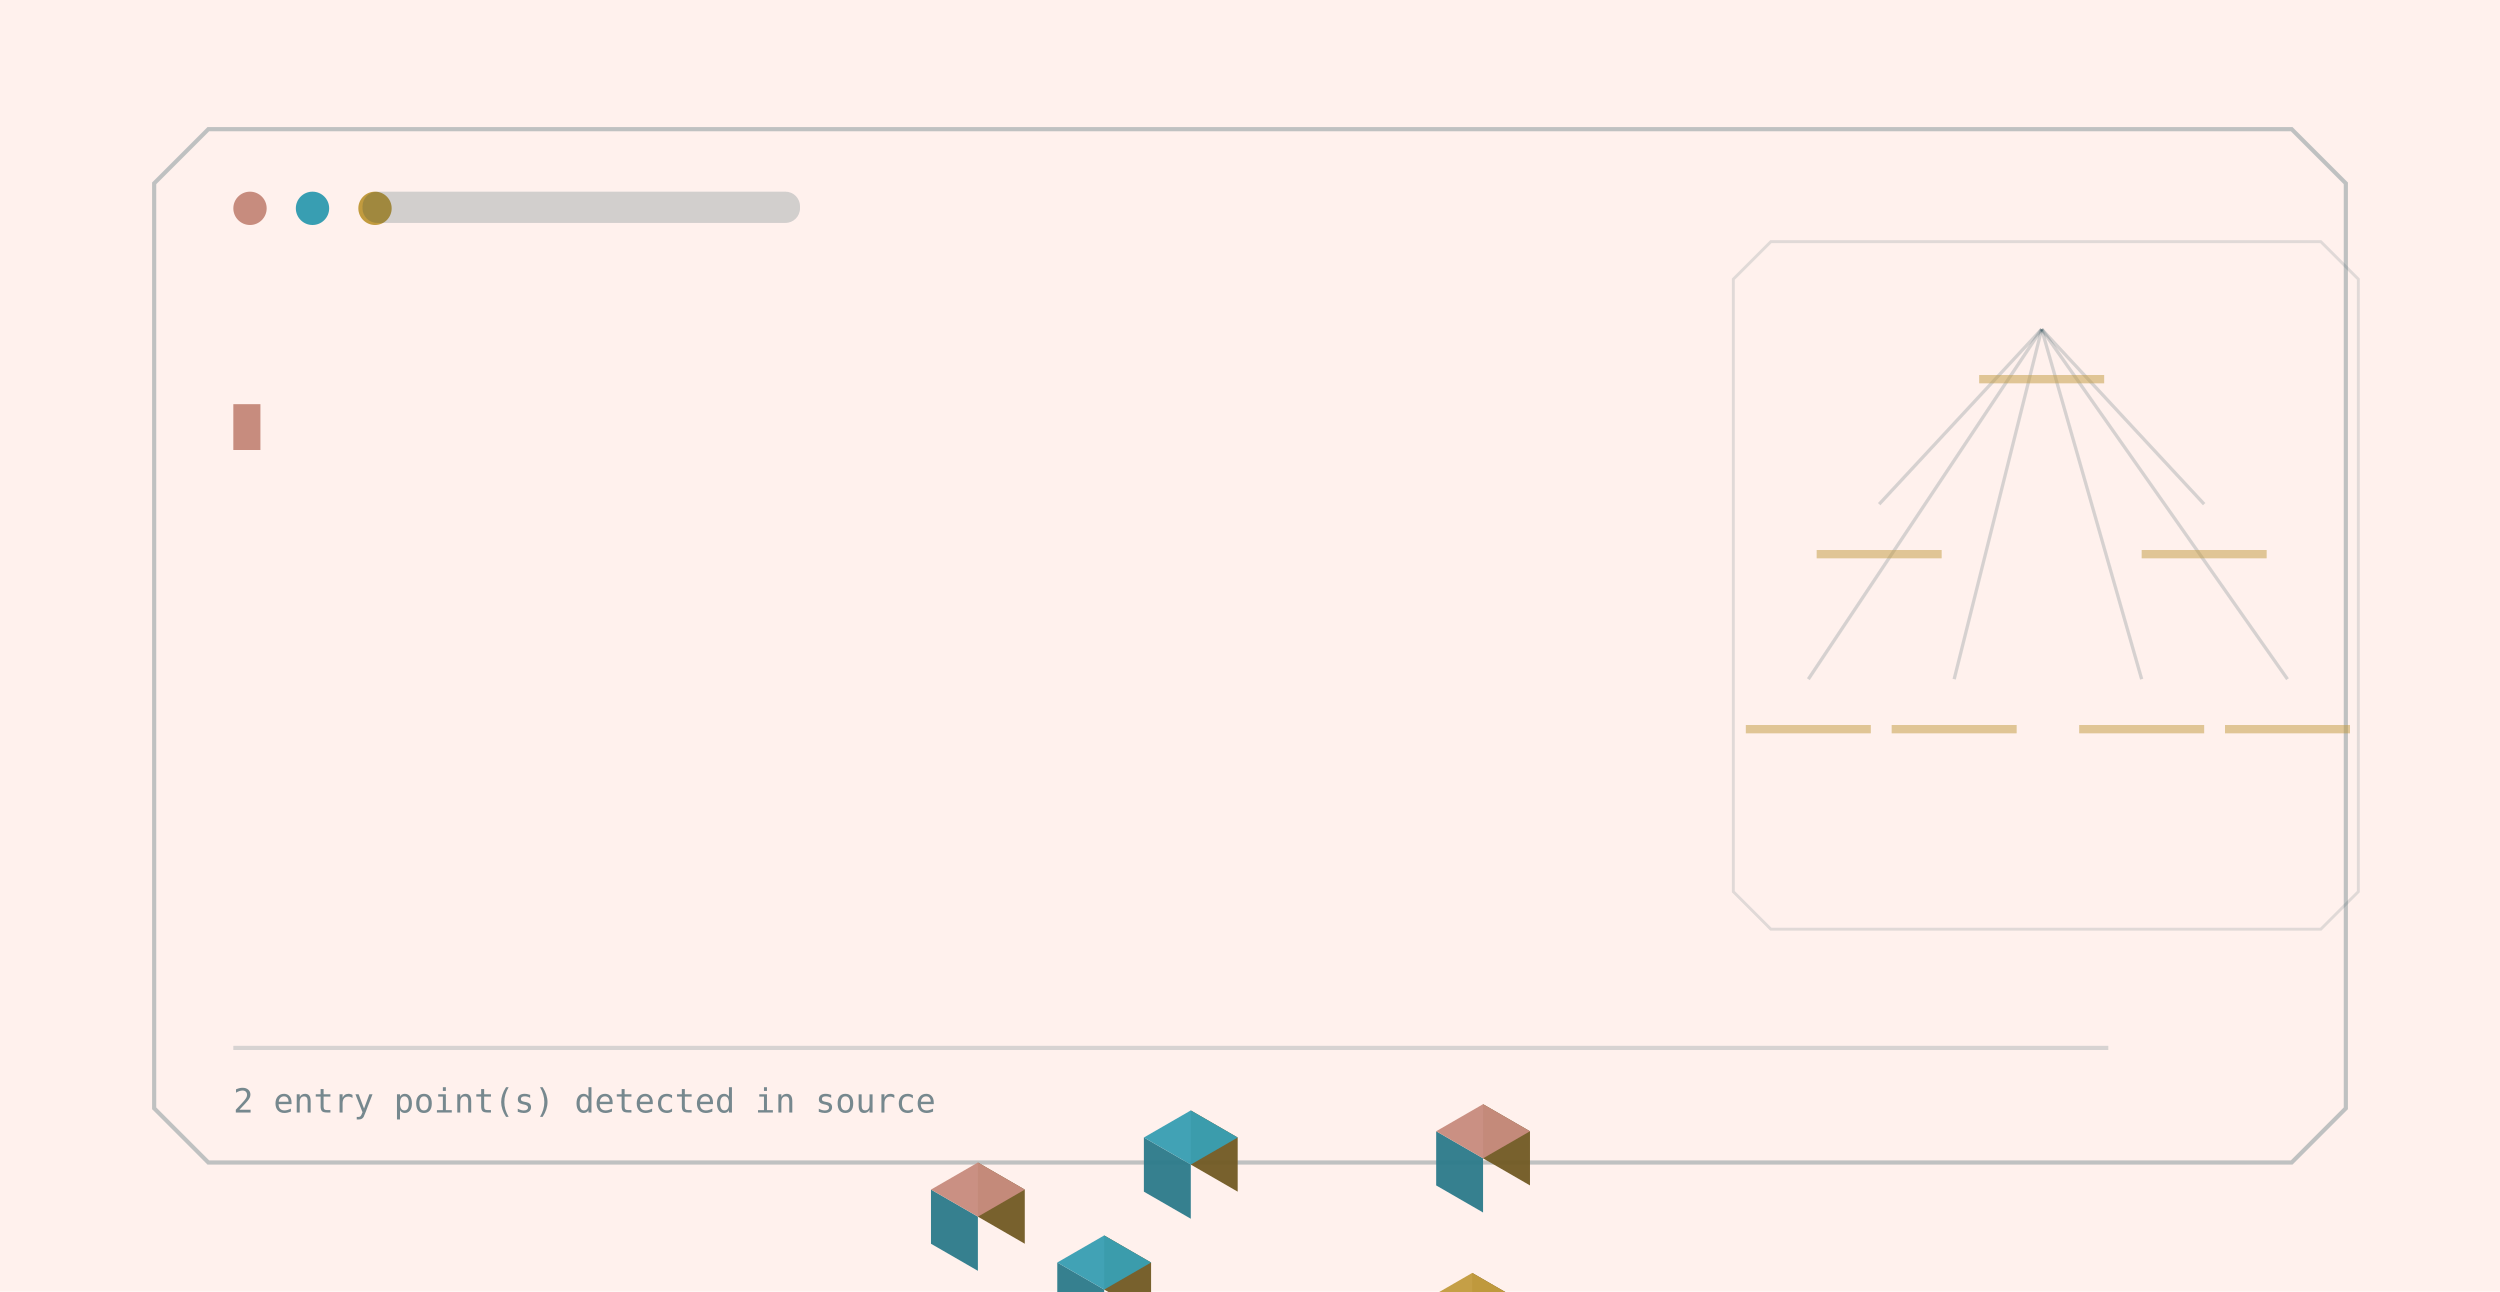
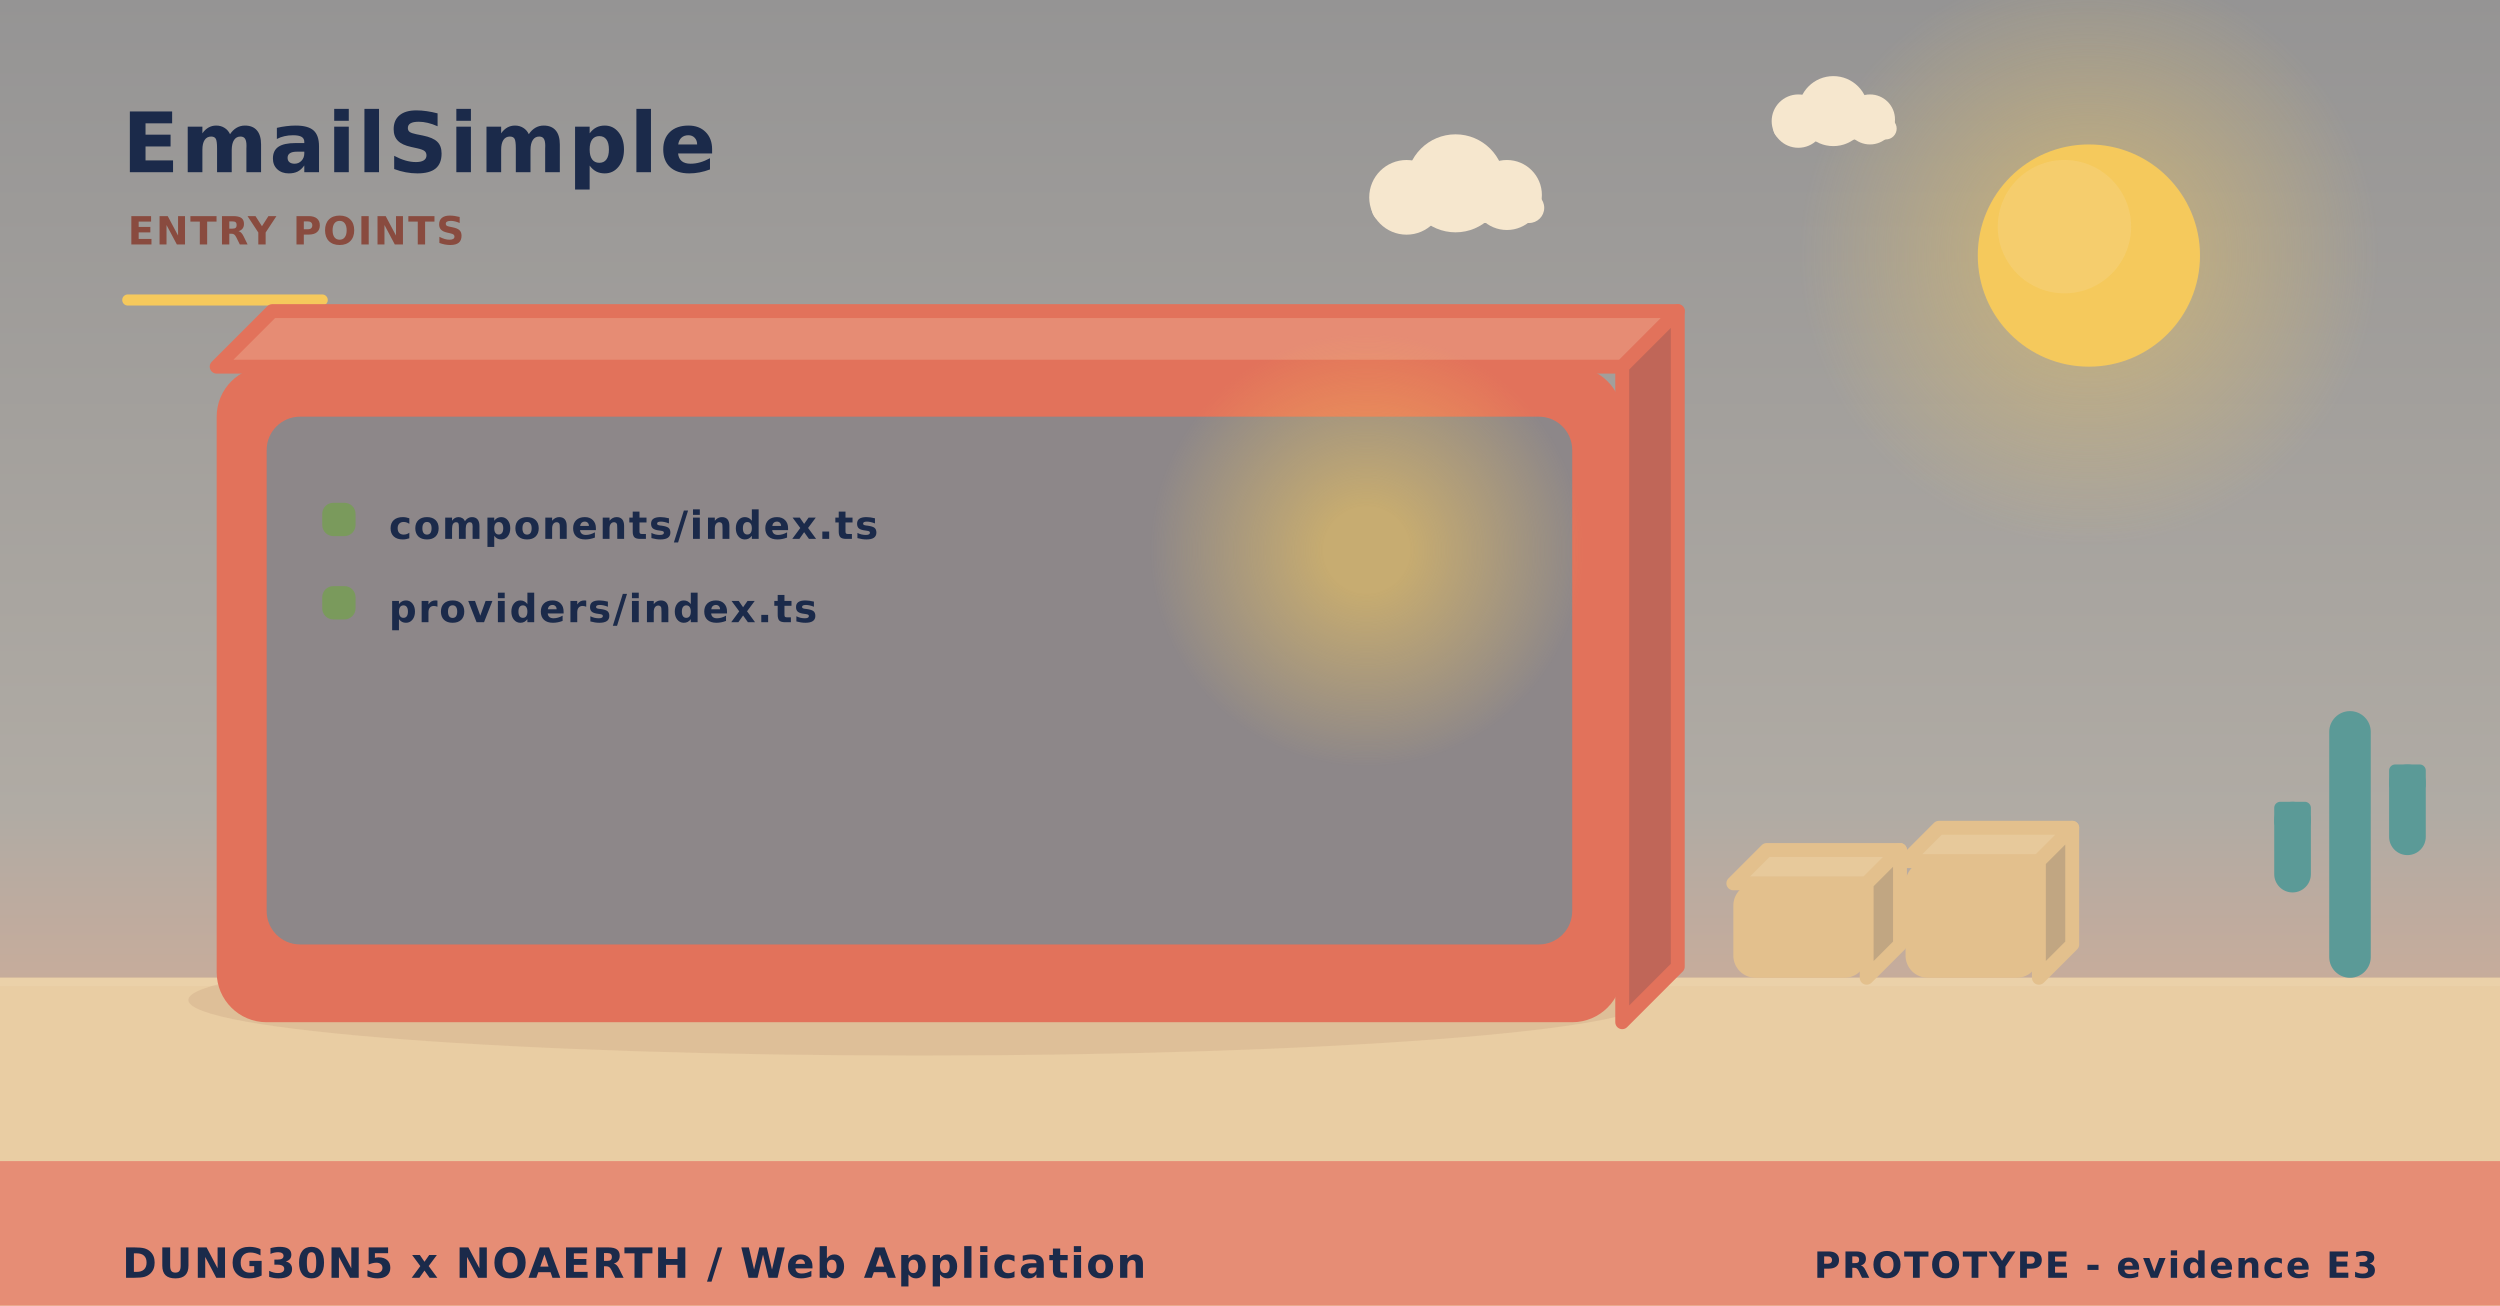
- <svg xmlns="http://www.w3.org/2000/svg" viewBox="0 0 1200 620" width="1200" height="620" role="img" aria-label="EmailSimple command surface">
-   <rect width="1200" height="620" fill="#fff1ed" />
-   <defs>
-     <linearGradient id="gt" x1="0" y1="0" x2="1" y2="1">
-       <stop offset="0%" stop-color="#c78c7e" />
-       <stop offset="100%" stop-color="#389eb2" />
-     </linearGradient>
-   </defs>
-   <path d="M100.00,62.00 H1100.00 L1126.00,88.00 V532.00 L1100.00,558.00 H100.00 L74.00,532.00 V88.00 Z" fill="none" stroke="rgba(6,50,65,0.300)" stroke-width="2.00" opacity="0.85" />
-   <circle cx="120.00" cy="100.00" r="8.00" fill="#c78c7e" opacity="1.00" />
-   <circle cx="150.00" cy="100.00" r="8.00" fill="#389eb2" opacity="1.00" />
-   <circle cx="180.00" cy="100.00" r="8.00" fill="#c29b3e" opacity="1.00" />
-   <rect x="174.00" y="92.00" width="210.00" height="15.00" rx="7.00" fill="rgba(6,50,65,0.180)" opacity="1.00" />
-   <text x="112" y="148" font-family="ui-monospace,SFMono-Regular,Menlo,monospace" font-size="21" fill="rgba(6,50,65,0.800)" opacity="0">components/index.ts<animate attributeName="opacity" values="0;1;1;0" dur="1.5s" begin="0.0s" repeatCount="indefinite" />
-   </text>
-   <text x="112" y="182" font-family="ui-monospace,SFMono-Regular,Menlo,monospace" font-size="21" fill="rgba(6,50,65,0.800)" opacity="0">providers/index.ts<animate attributeName="opacity" values="0;1;1;0" dur="1.5s" begin="1.5s" repeatCount="indefinite" />
-   </text>
-   <rect x="112" y="194" width="13" height="22" fill="#c78c7e">
-     <animate attributeName="opacity" values="1;0;1" dur="1.05s" begin="0s" repeatCount="indefinite" />
-   </rect>
-   <path d="M850.00,116.00 H1114.00 L1132.00,134.00 V428.00 L1114.00,446.00 H850.00 L832.00,428.00 V134.00 Z" fill="none" stroke="rgba(6,50,65,0.180)" stroke-width="1.40" opacity="0.70" />
-   <line x1="980.00" y1="158.00" x2="902.00" y2="242.00" stroke="rgba(6,50,65,0.300)" stroke-width="1.60" opacity="0.55" />
-   <line x1="980.00" y1="158.00" x2="1058.00" y2="242.00" stroke="rgba(6,50,65,0.300)" stroke-width="1.60" opacity="0.55" />
-   <line x1="980.00" y1="158.00" x2="868.00" y2="326.00" stroke="rgba(6,50,65,0.300)" stroke-width="1.60" opacity="0.55" />
-   <line x1="980.00" y1="158.00" x2="938.00" y2="326.00" stroke="rgba(6,50,65,0.300)" stroke-width="1.60" opacity="0.55" />
-   <line x1="980.00" y1="158.00" x2="1028.00" y2="326.00" stroke="rgba(6,50,65,0.300)" stroke-width="1.60" opacity="0.55" />
-   <line x1="980.00" y1="158.00" x2="1098.00" y2="326.00" stroke="rgba(6,50,65,0.300)" stroke-width="1.60" opacity="0.55" />
-   <polygon points="711.87,556.00 734.39,569.00 734.39,543.00 711.87,530.00" fill="#715a24" opacity="0.95" />
-   <polygon points="689.36,569.00 711.87,582.00 711.87,556.00 689.36,543.00" fill="#2c7b8b" opacity="0.95" />
-   <polygon points="711.87,530.00 734.39,543.00 711.87,556.00 689.36,543.00" fill="#c78c7e" opacity="0.95" />
+ <svg xmlns="http://www.w3.org/2000/svg" width="900" height="470" viewBox="0 0 900 470" role="img" aria-label="EmailSimple - how it is operated">
+   <linearGradient id="skyt" x1="0" y1="0" x2="0" y2="1">
+     <stop offset="0" stop-color="#959494" />
+     <stop offset="0.62" stop-color="#b0aba4" />
+     <stop offset="1" stop-color="#f3ad8a" />
+   </linearGradient>
+   <rect width="900" height="470" fill="url(#skyt)" />
+   <radialGradient id="sunt">
+     <stop offset="0.35" stop-color="#f5c95c" stop-opacity="0.34" />
+     <stop offset="1" stop-color="#f5c95c" stop-opacity="0" />
+   </radialGradient>
+   <circle cx="752" cy="92" r="104" fill="url(#sunt)" />
+   <circle cx="752" cy="92" r="40" fill="#f5c95c" />
+   <circle cx="743.2" cy="81.6" r="24" fill="#f5d27e" opacity="0.5" />
  <g>
-     <rect x="950.00" y="180.00" width="60.00" height="4.00" rx="0.00" fill="rgba(194,155,62,0.500)" opacity="1.00" />
-     <animate attributeName="opacity" values="0.25;1.0;0.25" dur="14.95s" begin="0.0s" repeatCount="indefinite" />
+     <circle cx="524" cy="66" r="17.64" fill="#f6e7ce" />
+     <circle cx="506.36" cy="71.04" r="13.44" fill="#f6e7ce" />
+     <circle cx="542.48" cy="70.2" r="12.6" fill="#f6e7ce" />
+     <rect x="493.76" y="69.36" width="62.16" height="10.92" rx="5.46" fill="#f6e7ce" />
+     <animateTransform attributeName="transform" type="translate" values="0 0;24 0;0 0" dur="36s" begin="0s" repeatCount="indefinite" />
  </g>
-   <polygon points="571.58,559.00 594.09,572.00 594.09,546.00 571.58,533.00" fill="#715a24" opacity="0.95" />
-   <polygon points="549.06,572.00 571.58,585.00 571.58,559.00 549.06,546.00" fill="#2c7b8b" opacity="0.95" />
-   <polygon points="571.58,533.00 594.09,546.00 571.58,559.00 549.06,546.00" fill="#389eb2" opacity="0.95" />
  <g>
-     <rect x="872.00" y="264.00" width="60.00" height="4.00" rx="0.00" fill="rgba(194,155,62,0.500)" opacity="1.00" />
-     <animate attributeName="opacity" values="0.25;1.0;0.25" dur="14.95s" begin="0.4s" repeatCount="indefinite" />
+     <circle cx="660" cy="40" r="12.6" fill="#f6e7ce" />
+     <circle cx="647.4" cy="43.6" r="9.6" fill="#f6e7ce" />
+     <circle cx="673.2" cy="43" r="9" fill="#f6e7ce" />
+     <rect x="638.4" y="42.4" width="44.4" height="7.8" rx="3.9" fill="#f6e7ce" />
+     <animateTransform attributeName="transform" type="translate" values="0 0;-18 0;0 0" dur="46s" begin="3s" repeatCount="indefinite" />
  </g>
-   <polygon points="706.68,637.00 729.19,650.00 729.19,624.00 706.68,611.00" fill="#715a24" opacity="0.95" />
-   <polygon points="684.16,650.00 706.68,663.00 706.68,637.00 684.16,624.00" fill="#2c7b8b" opacity="0.95" />
-   <polygon points="706.68,611.00 729.19,624.00 706.68,637.00 684.16,624.00" fill="#c29b3e" opacity="0.95" />
+   <rect x="0" y="352" width="900" height="118" fill="#e9cda3" />
+   <rect x="0" y="352" width="900" height="3" fill="#ebd1a9" />
+   <text x="44" y="62" font-family="Verdana,DejaVu Sans,sans-serif" font-size="30" font-weight="700" letter-spacing="0.6" fill="#1b2a4a" text-anchor="start">EmailSimple</text>
+   <text x="46" y="88" font-family="Verdana,DejaVu Sans,sans-serif" font-size="14" font-weight="700" letter-spacing="0.6" fill="#894b3f" text-anchor="start">ENTRY POINTS</text>
+   <rect x="44" y="106" width="74" height="4" rx="2" fill="#f5c95c" />
+   <ellipse cx="331" cy="360" rx="263.2" ry="20" fill="rgba(138,90,68,0.11)" />
+   <path d="M78,132 L584,132 L604,112 L98,112 Z" fill="#e68c74" stroke="#e2725b" stroke-width="5" stroke-linejoin="round" />
+   <path d="M584,132 L604,112 L604,348 L584,368 Z" fill="#c06658" stroke="#e2725b" stroke-width="5" stroke-linejoin="round" />
+   <rect x="78" y="132" width="506" height="236" rx="18" fill="#e2725b" />
+   <rect x="96" y="150" width="470" height="190" rx="12" fill="#88888c" opacity="0.94" />
+   <radialGradient id="lamp90125">
+     <stop offset="0.2" stop-color="#f5c95c" stop-opacity="0.55" />
+     <stop offset="1" stop-color="#f5c95c" stop-opacity="0" />
+   </radialGradient>
+   <circle cx="492" cy="198" r="78" fill="url(#lamp90125)" />
+   <rect x="116" y="181" width="12" height="12" rx="4" fill="#7a9a5c" />
  <g>
-     <rect x="1028.00" y="264.00" width="60.00" height="4.00" rx="0.00" fill="rgba(194,155,62,0.500)" opacity="1.00" />
-     <animate attributeName="opacity" values="0.25;1.0;0.25" dur="14.95s" begin="0.8s" repeatCount="indefinite" />
+     <text x="140" y="194" font-family="Verdana,DejaVu Sans,sans-serif" font-size="14" font-weight="700" letter-spacing="0.6" fill="#1b2a4a" text-anchor="start">components/index.ts</text>
+     <animateTransform attributeName="transform" type="translate" values="0 10;0 0" dur="0.7s" begin="0.4s" fill="freeze" />
  </g>
-   <polygon points="469.39,584.00 491.90,597.00 491.90,571.00 469.39,558.00" fill="#715a24" opacity="0.95" />
-   <polygon points="446.87,597.00 469.39,610.00 469.39,584.00 446.87,571.00" fill="#2c7b8b" opacity="0.95" />
-   <polygon points="469.39,558.00 491.90,571.00 469.39,584.00 446.87,571.00" fill="#c78c7e" opacity="0.95" />
+   <rect x="116" y="211" width="12" height="12" rx="4" fill="#7a9a5c" />
  <g>
-     <rect x="838.00" y="348.00" width="60.00" height="4.00" rx="0.00" fill="rgba(194,155,62,0.500)" opacity="1.00" />
-     <animate attributeName="opacity" values="0.25;1.0;0.25" dur="14.95s" begin="1.2s" repeatCount="indefinite" />
+     <text x="140" y="224" font-family="Verdana,DejaVu Sans,sans-serif" font-size="14" font-weight="700" letter-spacing="0.6" fill="#1b2a4a" text-anchor="start">providers/index.ts</text>
+     <animateTransform attributeName="transform" type="translate" values="0 10;0 0" dur="0.7s" begin="0.7s" fill="freeze" />
  </g>
-   <polygon points="530.01,619.00 552.52,632.00 552.52,606.00 530.01,593.00" fill="#715a24" opacity="0.95" />
-   <polygon points="507.49,632.00 530.01,645.00 530.01,619.00 507.49,606.00" fill="#2c7b8b" opacity="0.95" />
-   <polygon points="530.01,593.00 552.52,606.00 530.01,619.00 507.49,606.00" fill="#389eb2" opacity="0.95" />
-   <g>
-     <rect x="908.00" y="348.00" width="60.00" height="4.00" rx="0.00" fill="rgba(194,155,62,0.500)" opacity="1.00" />
-     <animate attributeName="opacity" values="0.25;1.0;0.25" dur="14.95s" begin="1.6s" repeatCount="indefinite" />
-   </g>
-   <polygon points="607.95,664.00 630.47,677.00 630.47,651.00 607.95,638.00" fill="#715a24" opacity="0.95" />
-   <polygon points="585.43,677.00 607.95,690.00 607.95,664.00 585.43,651.00" fill="#2c7b8b" opacity="0.95" />
-   <polygon points="607.95,638.00 630.47,651.00 607.95,664.00 585.43,651.00" fill="#c29b3e" opacity="0.95" />
-   <g>
-     <rect x="998.00" y="348.00" width="60.00" height="4.00" rx="0.00" fill="rgba(194,155,62,0.500)" opacity="1.00" />
-     <animate attributeName="opacity" values="0.25;1.0;0.25" dur="14.95s" begin="2.0s" repeatCount="indefinite" />
-   </g>
-   <polygon points="668.57,699.00 691.09,712.00 691.09,686.00 668.57,673.00" fill="#715a24" opacity="0.95" />
-   <polygon points="646.05,712.00 668.57,725.00 668.57,699.00 646.05,686.00" fill="#2c7b8b" opacity="0.95" />
-   <polygon points="668.57,673.00 691.09,686.00 668.57,699.00 646.05,686.00" fill="#c78c7e" opacity="0.95" />
-   <g>
-     <rect x="1068.00" y="348.00" width="60.00" height="4.00" rx="0.00" fill="rgba(194,155,62,0.500)" opacity="1.00" />
-     <animate attributeName="opacity" values="0.25;1.0;0.25" dur="14.95s" begin="2.4s" repeatCount="indefinite" />
-   </g>
-   <rect x="112.00" y="502.00" width="900.00" height="2.00" rx="0.00" fill="rgba(6,50,65,0.160)" opacity="1.00" />
-   <text x="112" y="534" font-family="ui-monospace,Menlo,monospace" font-size="16" fill="rgba(6,50,65,0.550)">2 entry point(s) detected in source</text>
+   <path d="M624,318 L672,318 L684,306 L636,306 Z" fill="#e7c99b" stroke="#e3c08d" stroke-width="5" stroke-linejoin="round" />
+   <path d="M672,318 L684,306 L684,340 L672,352 Z" fill="#c1a682" stroke="#e3c08d" stroke-width="5" stroke-linejoin="round" />
+   <rect x="624" y="318" width="48" height="34" rx="8" fill="#e3c08d" />
+   <path d="M686,310 L734,310 L746,298 L698,298 Z" fill="#e7c99b" stroke="#e3c08d" stroke-width="5" stroke-linejoin="round" />
+   <path d="M734,310 L746,298 L746,340 L734,352 Z" fill="#c1a682" stroke="#e3c08d" stroke-width="5" stroke-linejoin="round" />
+   <rect x="686" y="310" width="48" height="42" rx="8" fill="#e3c08d" />
+   <rect x="838.52" y="256" width="14.96" height="96" rx="7.48" fill="#5b9a97" />
+   <rect x="818.72" y="288.64" width="13.2" height="32.64" rx="6.6" fill="#5b9a97" />
+   <rect x="818.72" y="288.64" width="13.2" height="9.6" rx="2.2" fill="#5b9a97" />
+   <rect x="860.08" y="275.2" width="13.2" height="32.64" rx="6.6" fill="#5b9a97" />
+   <rect x="860.08" y="275.2" width="13.2" height="9.6" rx="2.2" fill="#5b9a97" />
+   <rect x="0" y="418" width="900" height="52" rx="0" fill="#e68972" opacity="0.94" />
+   <text x="44" y="460" font-family="Verdana,DejaVu Sans,sans-serif" font-size="15" font-weight="700" letter-spacing="0.6" fill="#1b2a4a" text-anchor="start">DUNG30N5 x NOAERTH  /  Web Application</text>
+   <text x="856" y="460" font-family="Verdana,DejaVu Sans,sans-serif" font-size="13" font-weight="700" letter-spacing="0.6" fill="#1b2a4a" text-anchor="end">PROTOTYPE  -  evidence E3</text>
</svg>
